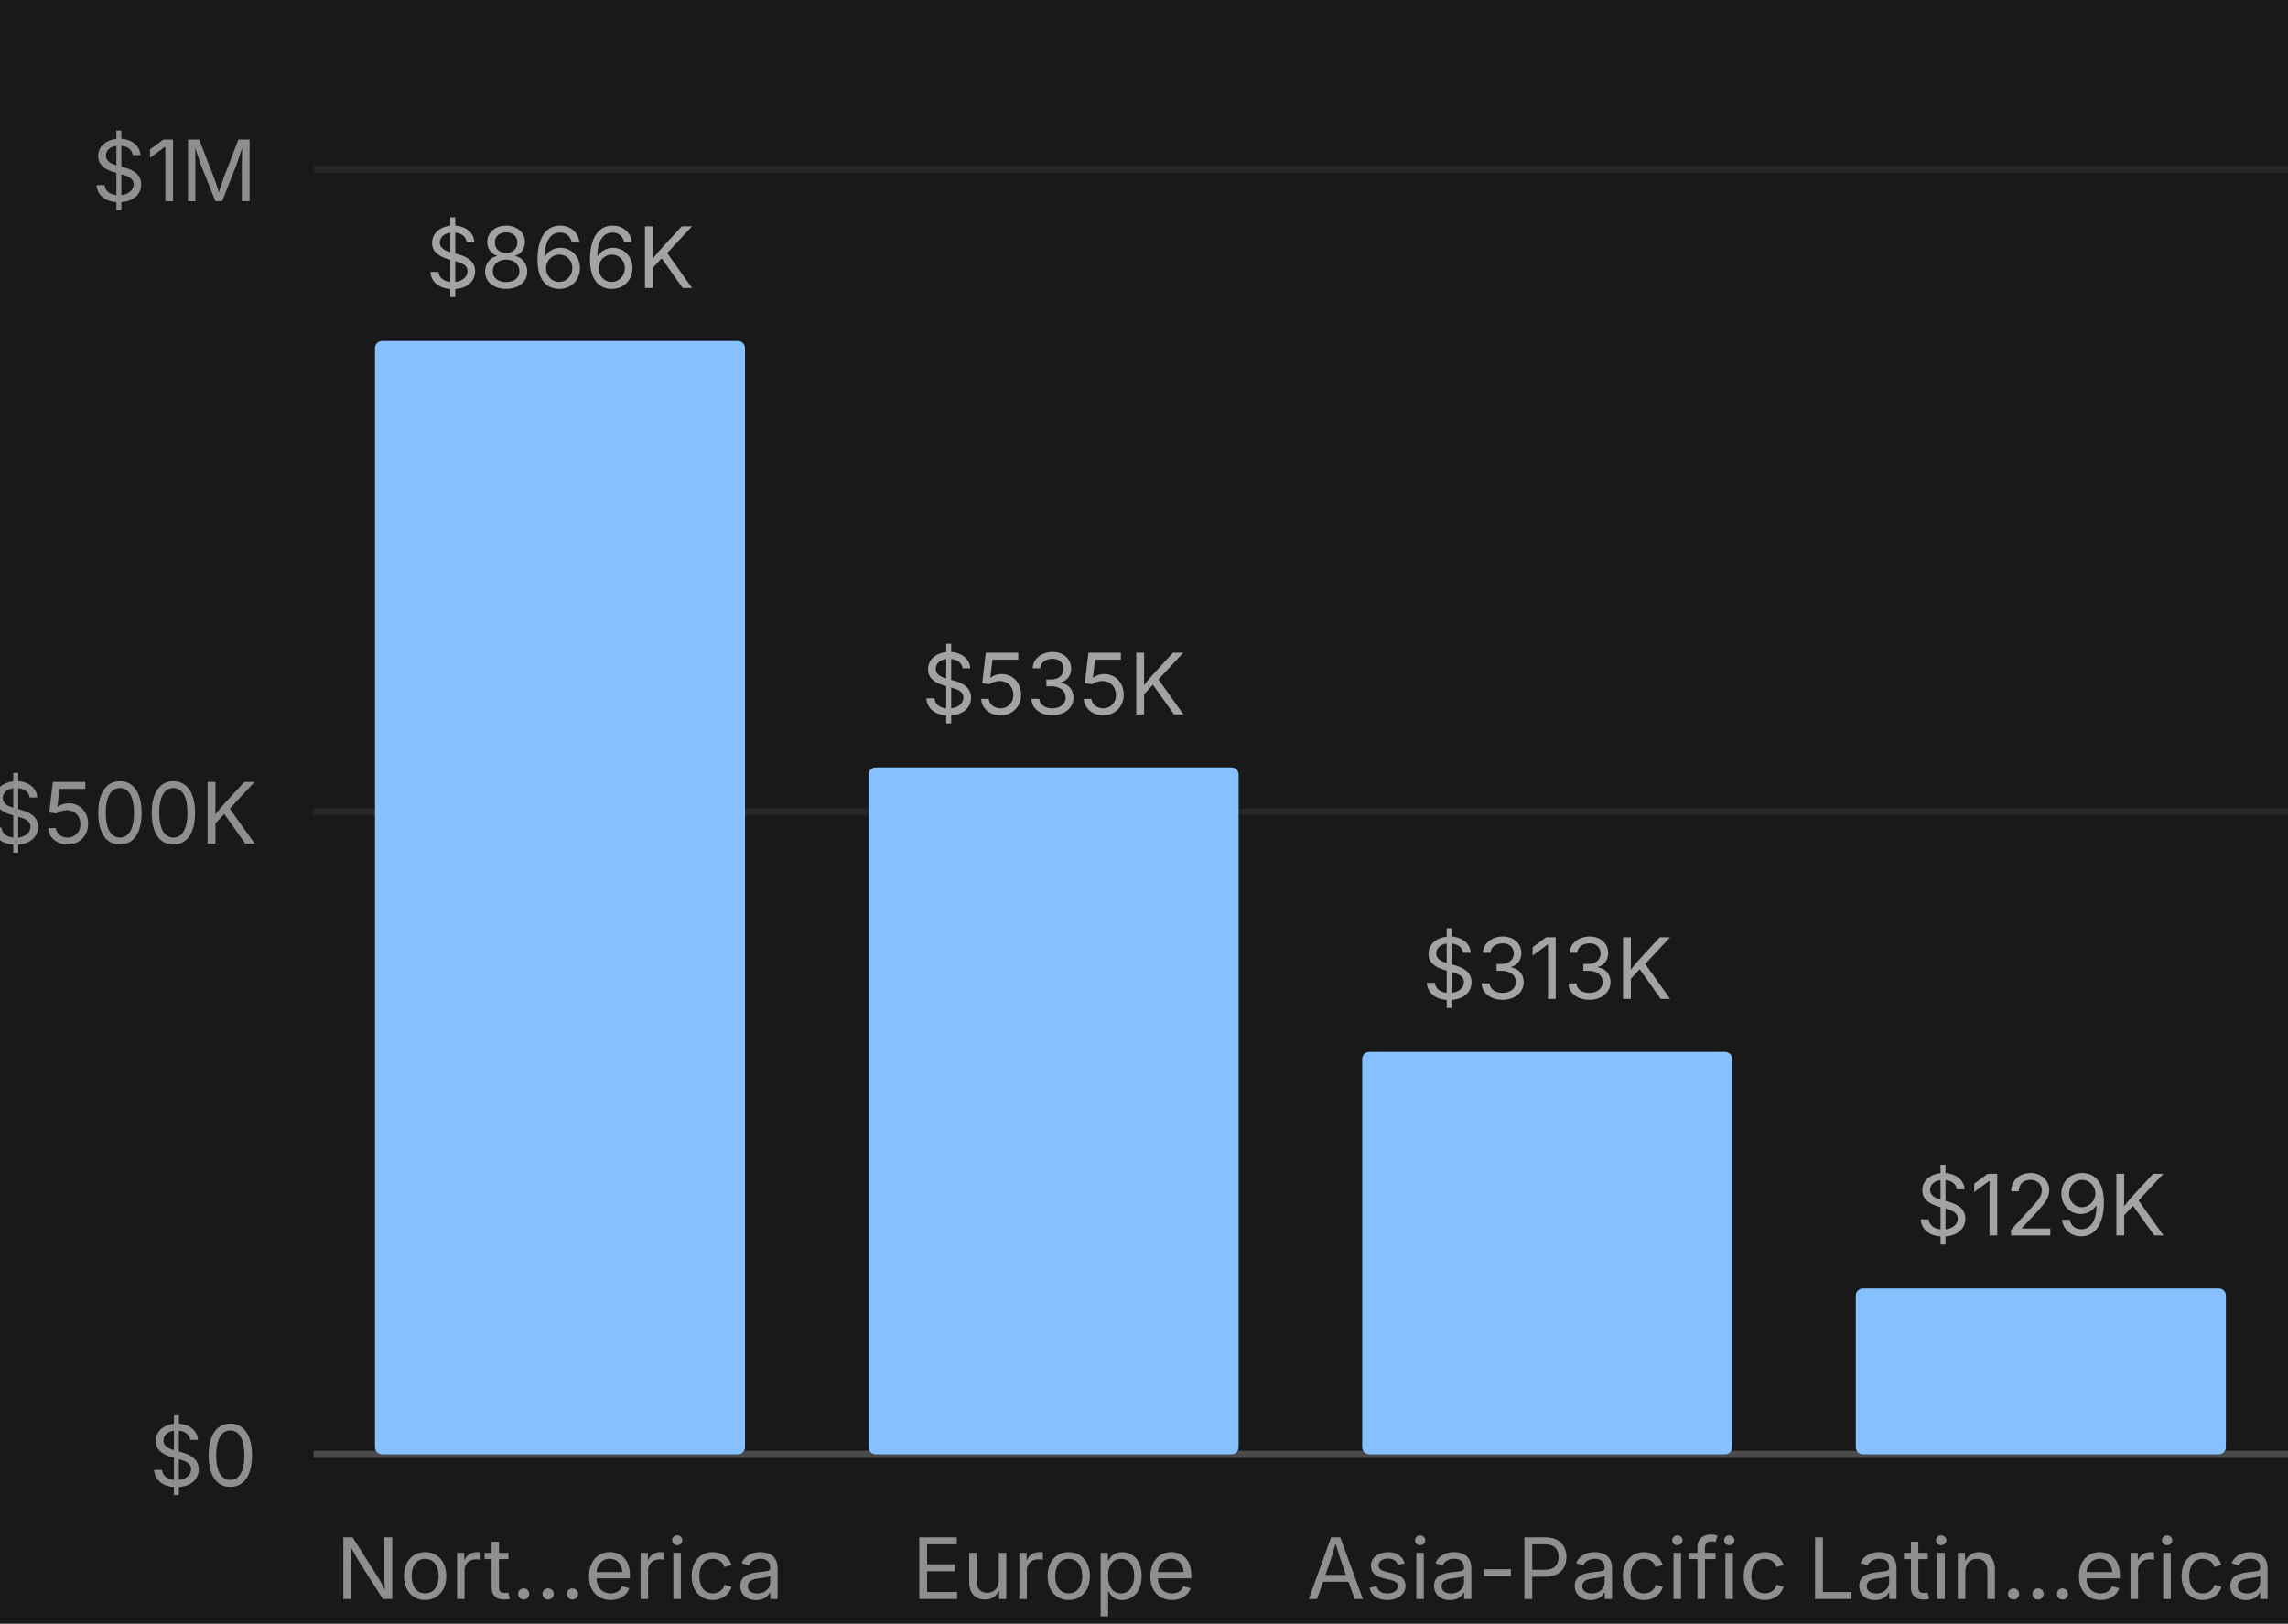
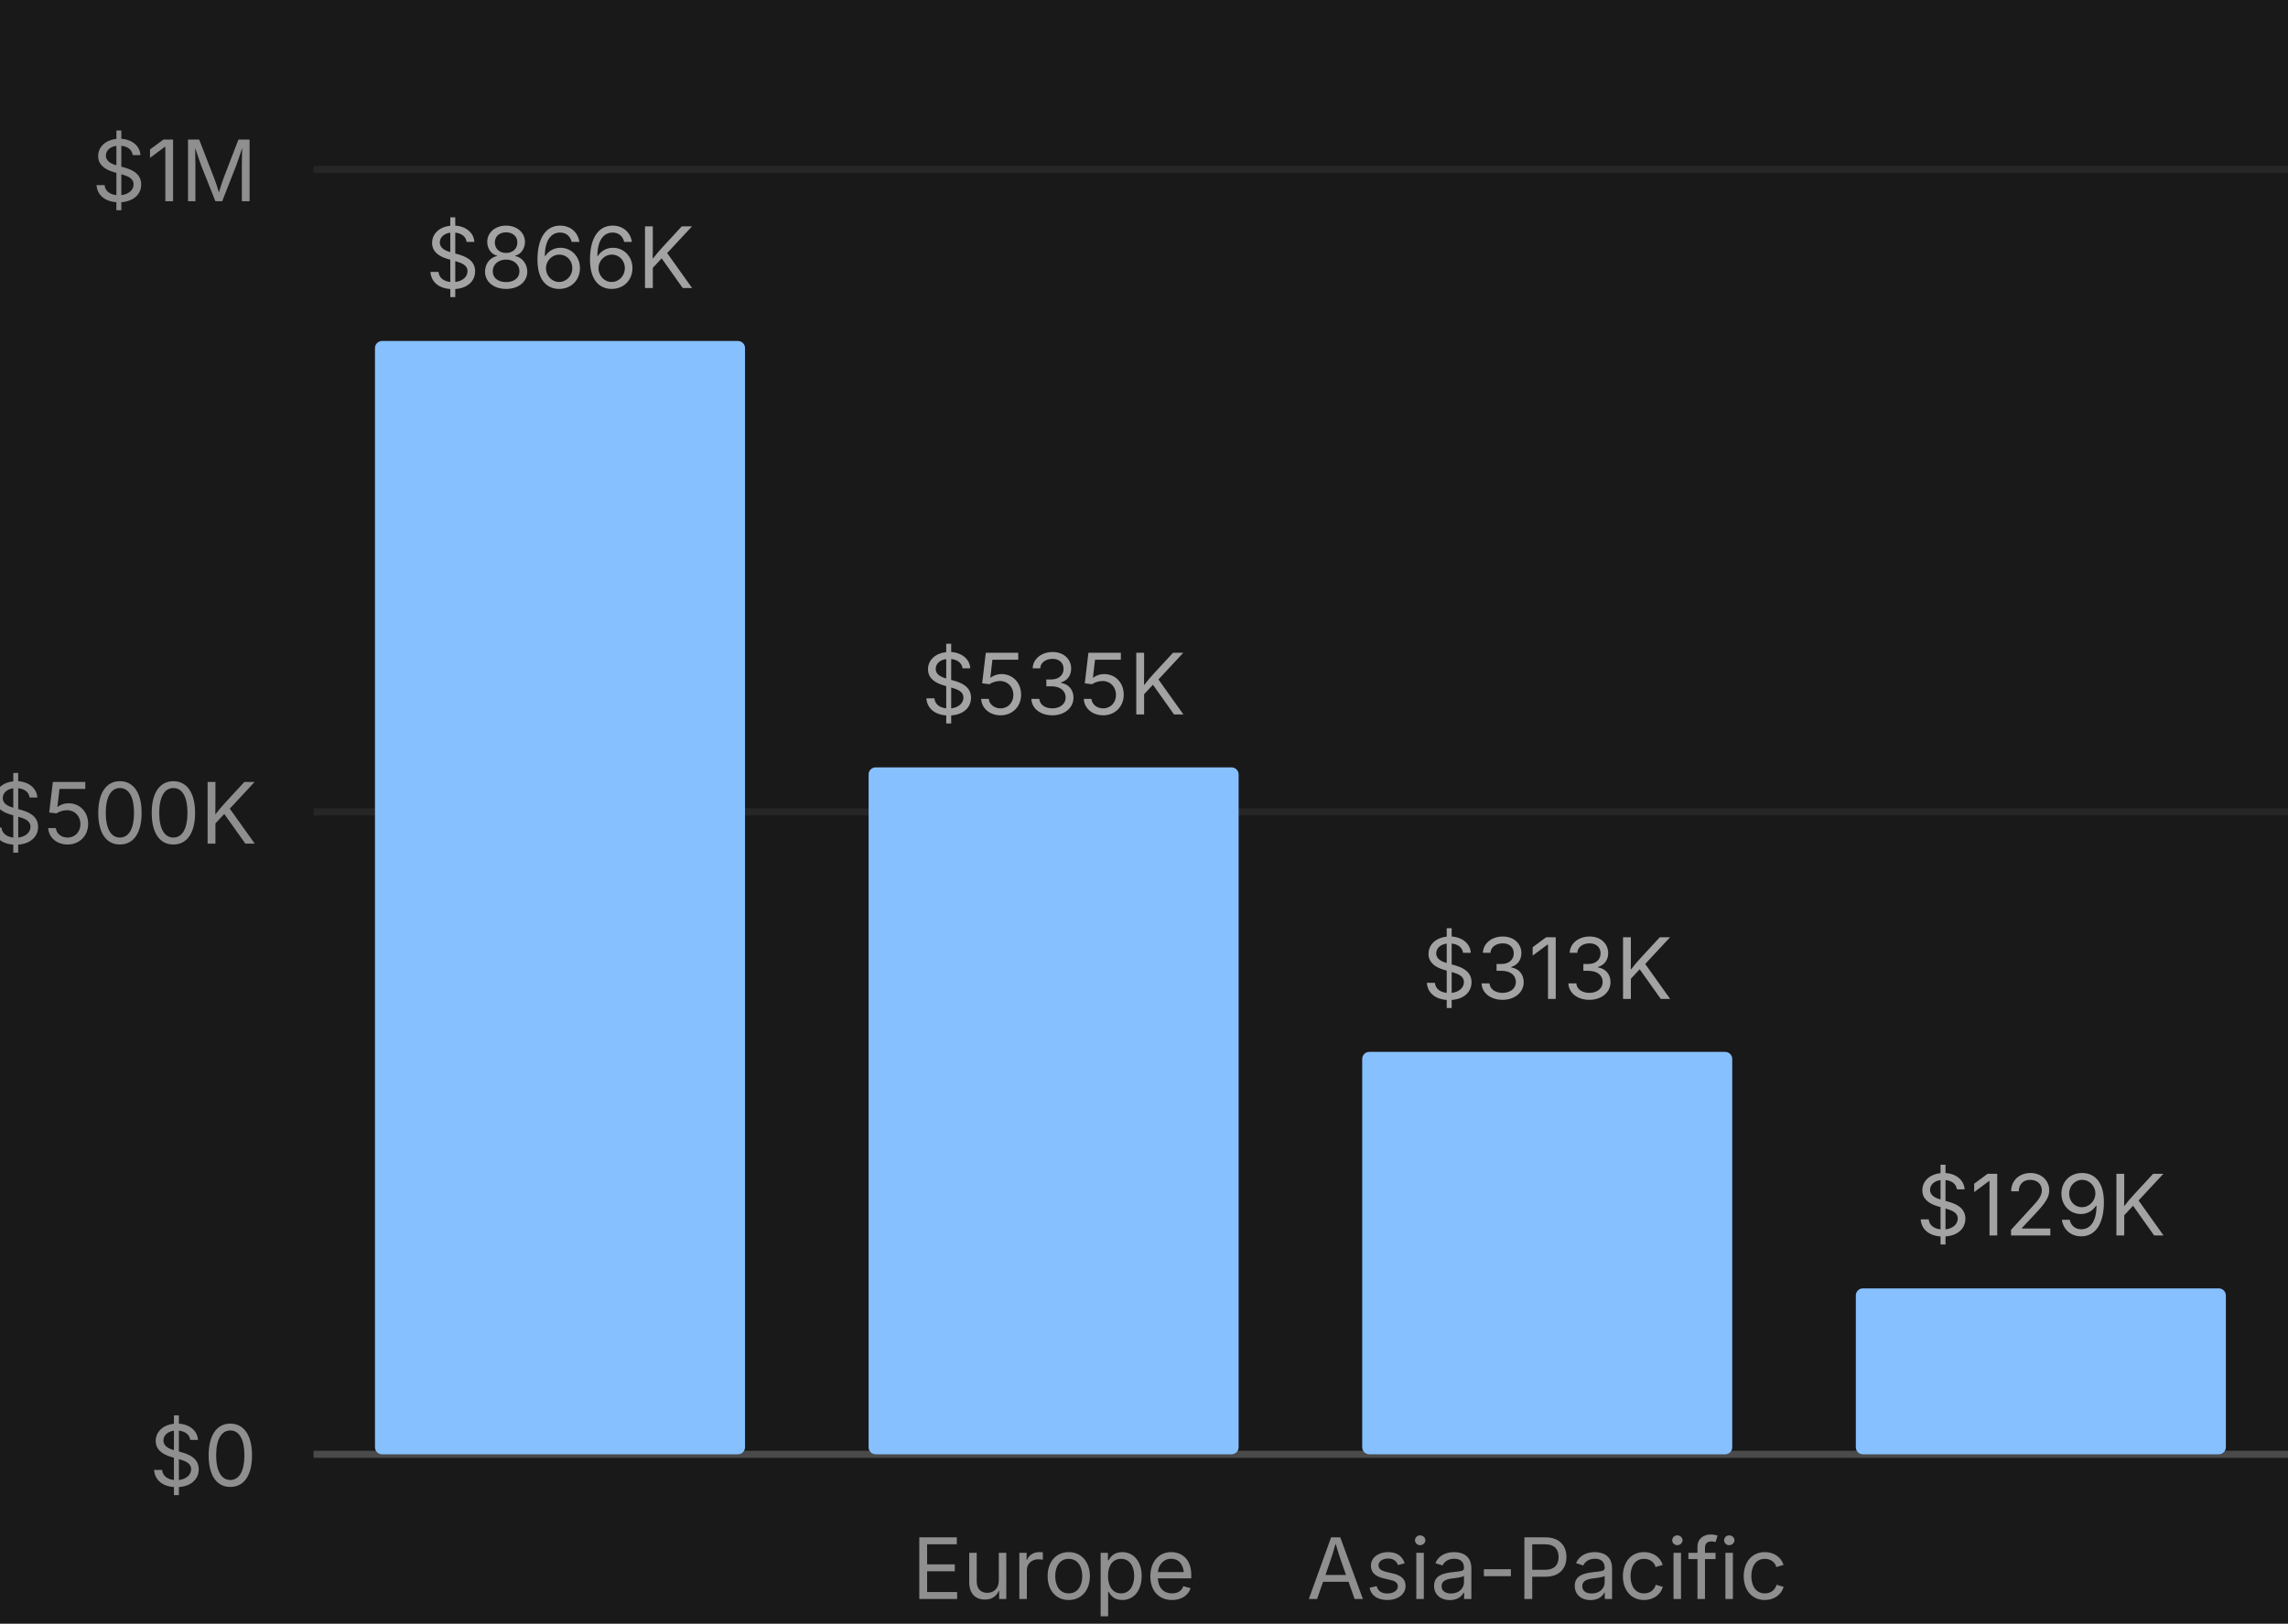
<svg xmlns="http://www.w3.org/2000/svg" font-family="IBM Plex Sans, system-ui, -apple-system, &quot;Segoe UI&quot;, sans-serif" width="324" height="230" viewBox="0 0 324 230" role="img" aria-label="North America brings in almost half of revenue" data-hm-kind="bar" data-hm-o="v" data-hm-band="44.4,69.9,4" data-hm-plot="44.4,24,324,206">
  <rect width="324" height="230" fill="#191919" />
  <line x1="44.4" y1="206" x2="324" y2="206" stroke="#4a4a4a" />
  <text x="36.4" y="210.5" font-size="12" text-anchor="end" fill="#8f8f8f">$0</text>
  <line x1="44.4" y1="115" x2="324" y2="115" stroke="#262626" />
  <text x="36.4" y="119.5" font-size="12" text-anchor="end" fill="#8f8f8f">$500K</text>
  <line x1="44.4" y1="24" x2="324" y2="24" stroke="#262626" />
  <text x="36.4" y="28.5" font-size="12" text-anchor="end" fill="#8f8f8f">$1M</text>
  <rect x="53.1" y="48.3" width="52.4" height="157.7" rx="1" fill="#87c0ff" />
  <text x="79.3" y="40.8" font-size="12" text-anchor="middle" fill="#a3a3a3">$866K</text>
  <rect x="123" y="108.7" width="52.4" height="97.3" rx="1" fill="#87c0ff" />
  <text x="149.2" y="101.2" font-size="12" text-anchor="middle" fill="#a3a3a3">$535K</text>
  <rect x="192.9" y="149" width="52.4" height="57" rx="1" fill="#87c0ff" />
  <text x="219.1" y="141.5" font-size="12" text-anchor="middle" fill="#a3a3a3">$313K</text>
  <rect x="262.8" y="182.5" width="52.4" height="23.5" rx="1" fill="#87c0ff" />
  <text x="289" y="175" font-size="12" text-anchor="middle" fill="#a3a3a3">$129K</text>
-   <text x="79.3" y="226.5" font-size="12" text-anchor="middle" fill="#8f8f8f">Nort…erica</text>
+   <text x="79.3" y="226.5" font-size="12" text-anchor="middle" fill="#8f8f8f" />
  <text x="149.2" y="226.5" font-size="12" text-anchor="middle" fill="#8f8f8f">Europe</text>
  <text x="219.1" y="226.5" font-size="12" text-anchor="middle" fill="#8f8f8f">Asia-Pacific</text>
-   <text x="289" y="226.5" font-size="12" text-anchor="middle" fill="#8f8f8f">Latin…erica</text>
+   <text x="289" y="226.5" font-size="12" text-anchor="middle" fill="#8f8f8f" />
</svg>
